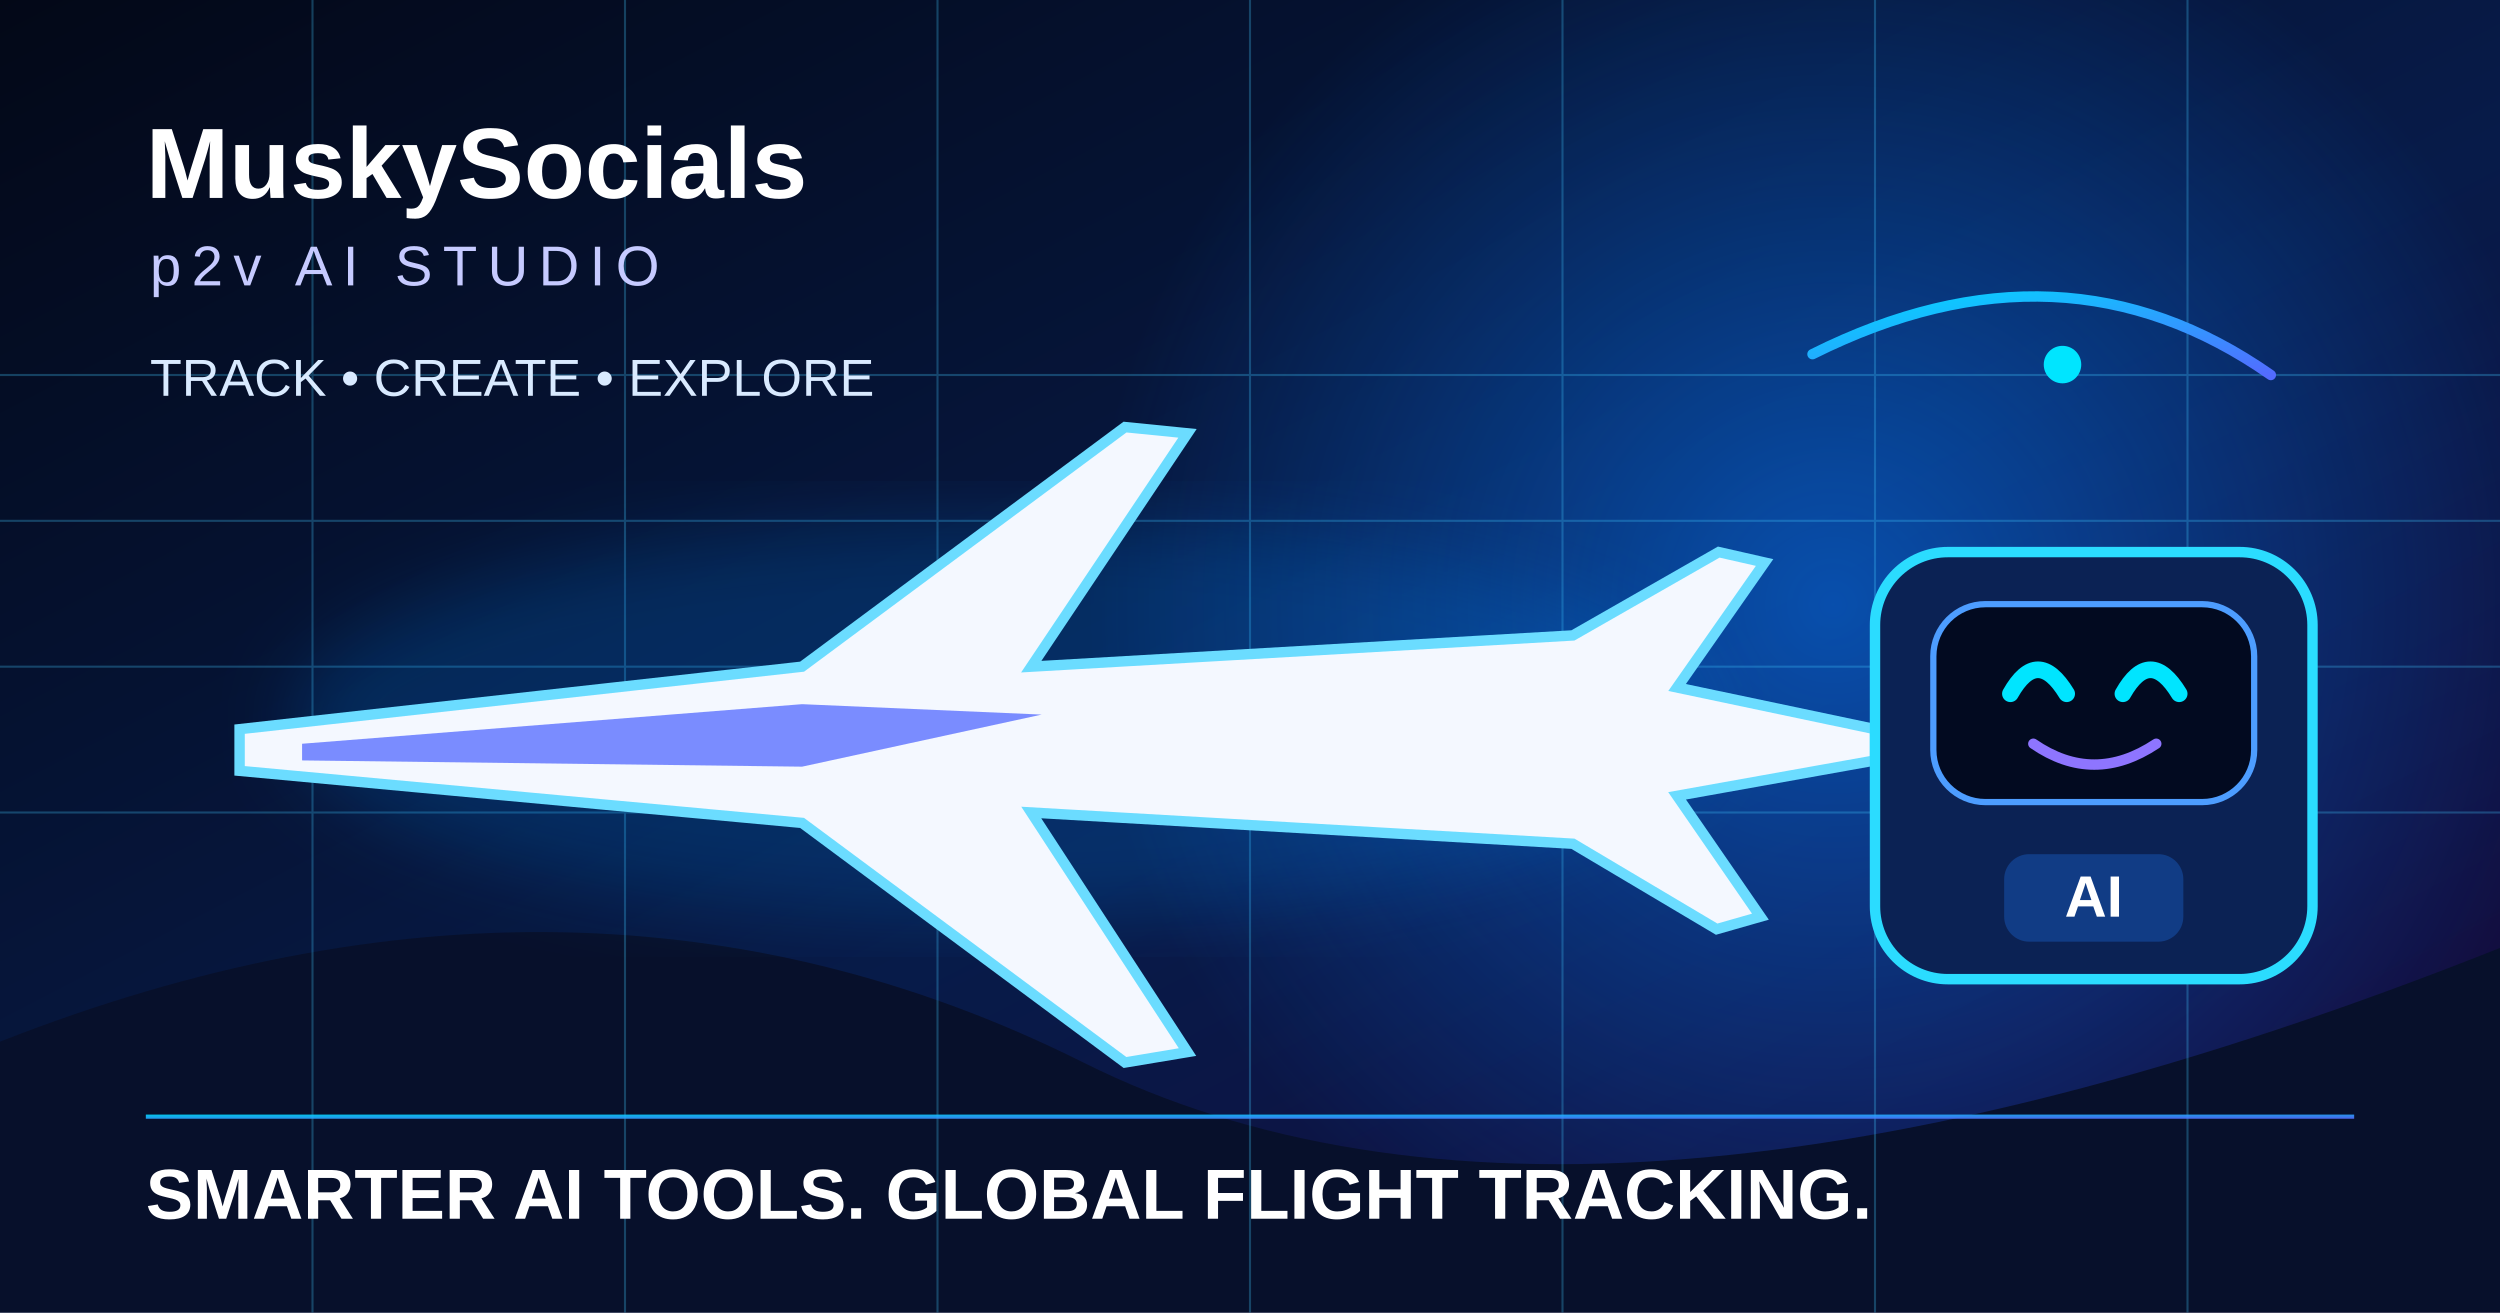
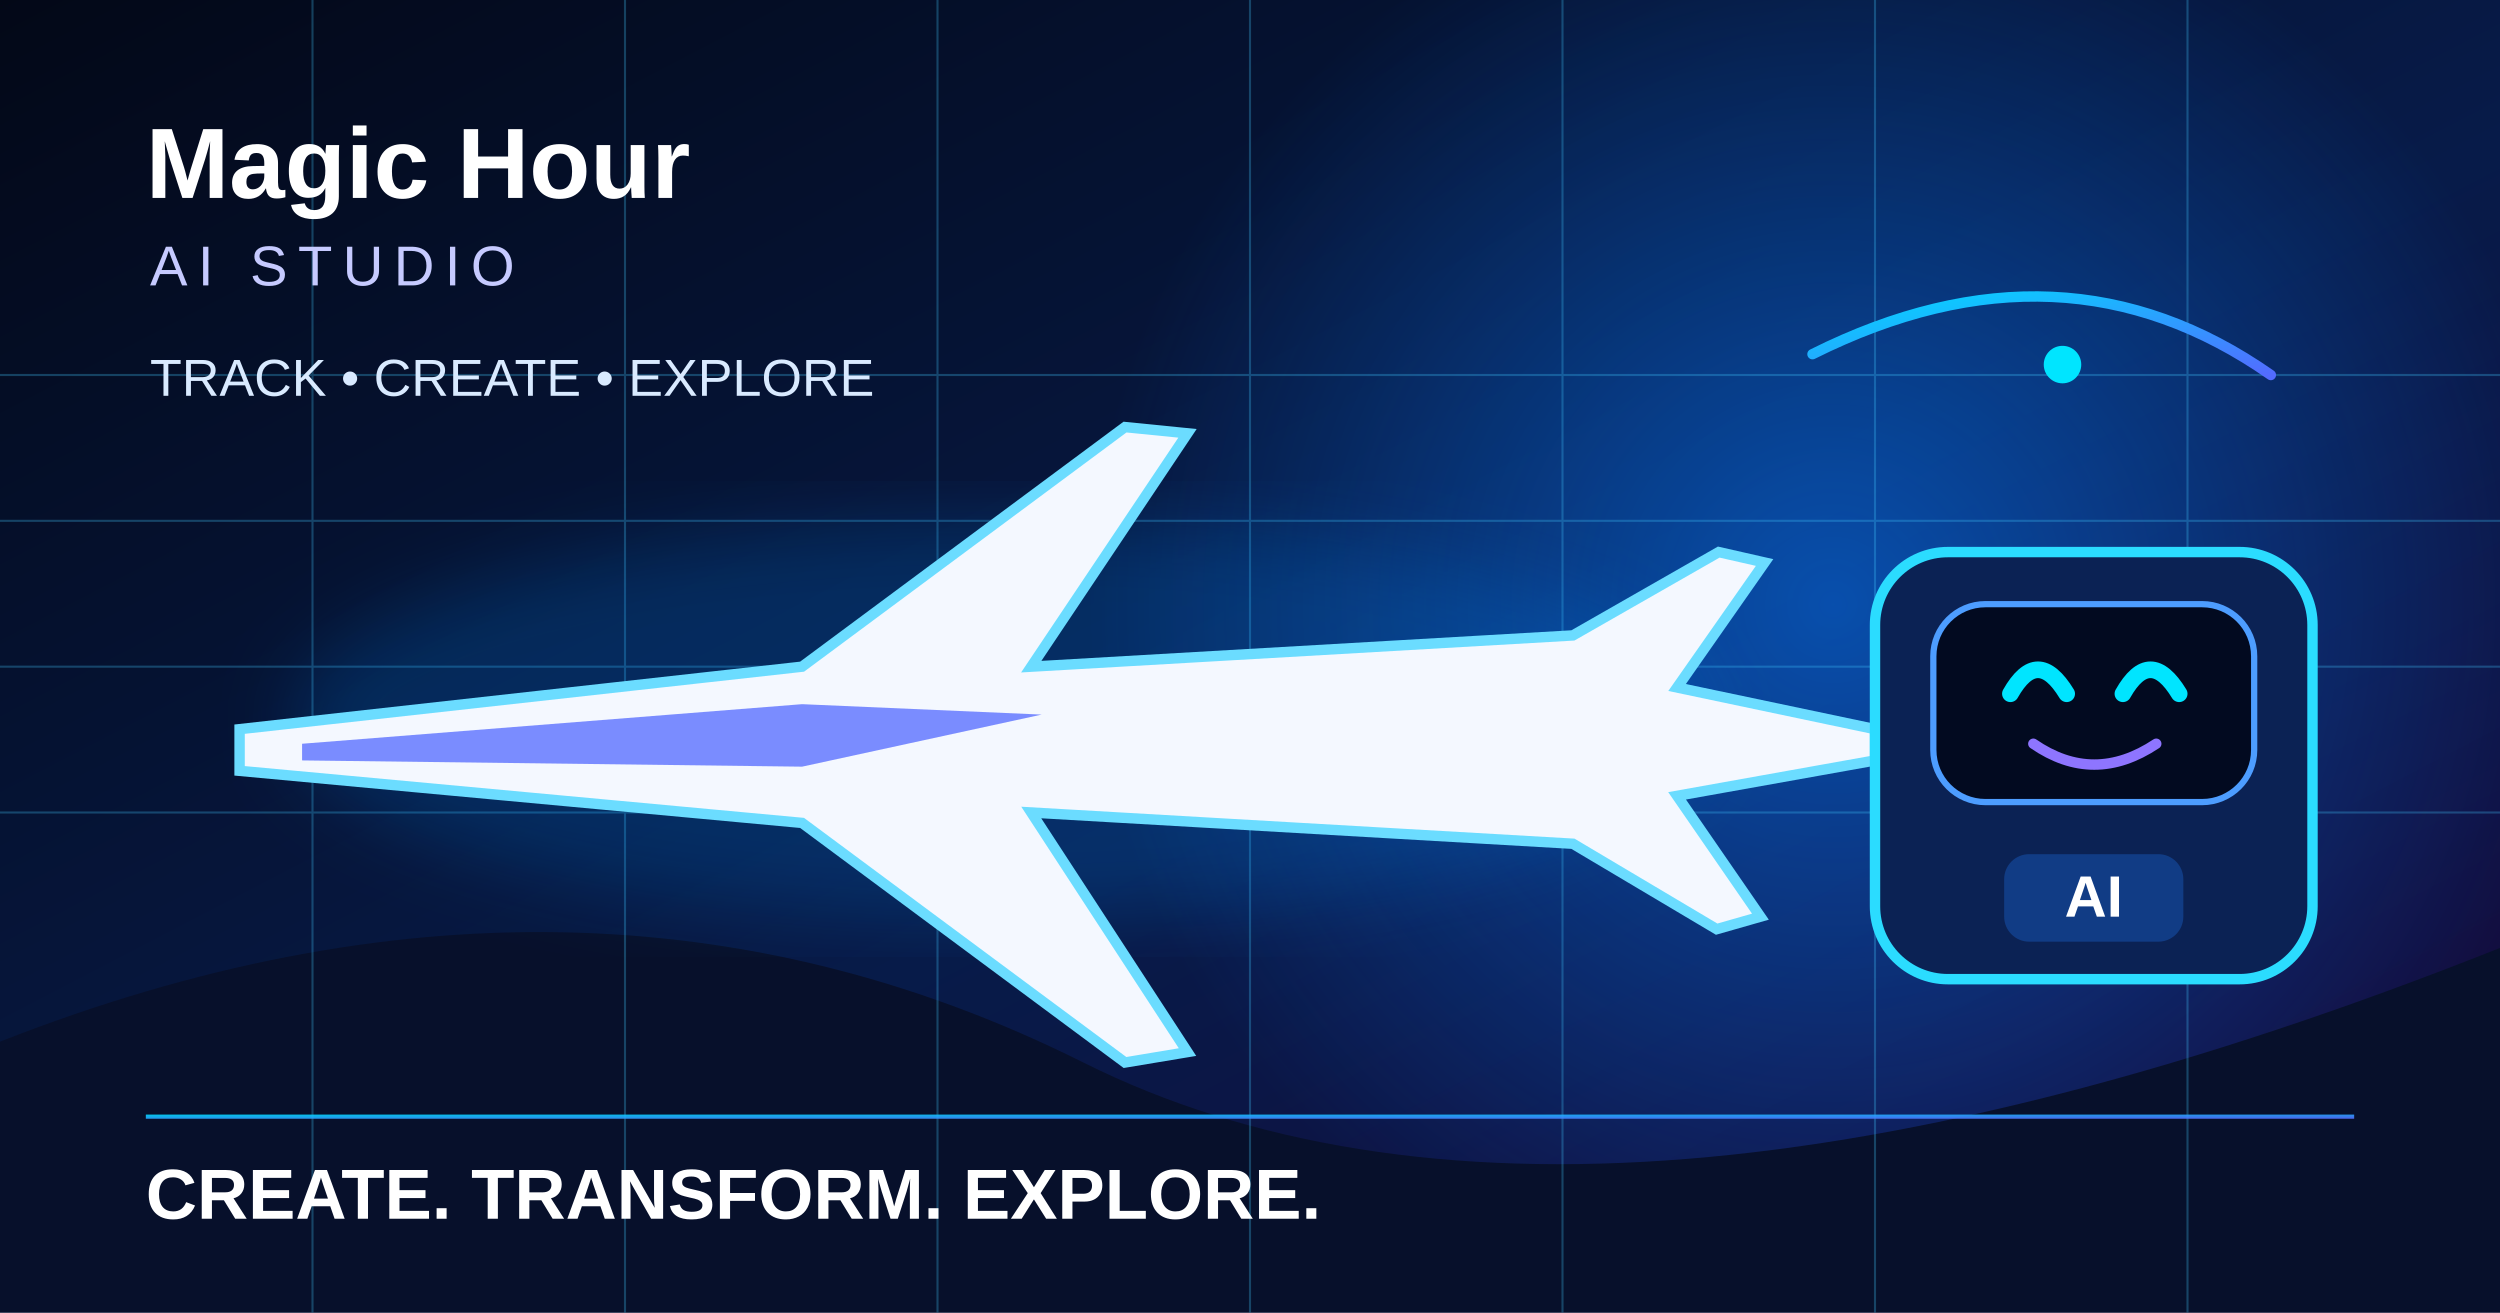
<svg xmlns="http://www.w3.org/2000/svg" width="1200" height="630" viewBox="0 0 1200 630">
  <defs>
    <linearGradient id="bg" x2="1" y2="1">
      <stop stop-color="#030817" />
      <stop offset=".55" stop-color="#071b49" />
      <stop offset="1" stop-color="#17083c" />
    </linearGradient>
    <linearGradient id="blue" x2="1" y2="1">
      <stop stop-color="#00d9ff" />
      <stop offset="1" stop-color="#536bff" />
    </linearGradient>
    <linearGradient id="purple">
      <stop stop-color="#7c3cff" />
      <stop offset="1" stop-color="#d05bff" />
    </linearGradient>
    <radialGradient id="glow">
      <stop stop-color="#087bff" stop-opacity=".55" />
      <stop offset="1" stop-color="#087bff" stop-opacity="0" />
    </radialGradient>
    <filter id="shadow">
      <feGaussianBlur stdDeviation="18" />
    </filter>
  </defs>
  <rect width="1200" height="630" fill="url(#bg)" />
  <circle cx="880" cy="290" r="360" fill="url(#glow)" />
  <path d="M0 500 Q280 390 520 510 T1200 455 V630 H0Z" fill="#07102b" />
  <g opacity=".28" stroke="#42c9ff" fill="none">
    <path d="M0 180H1200M0 250H1200M0 320H1200M0 390H1200" />
    <path d="M150 0V630M300 0V630M450 0V630M600 0V630M750 0V630M900 0V630M1050 0V630" />
  </g>
-   <text x="70" y="95" fill="#fff" font-family="Arial,sans-serif" font-size="48" font-weight="700">MuskySocials</text>
-   <text x="72" y="137" fill="#c6caff" font-family="Arial,sans-serif" font-size="27" letter-spacing="5">p2v AI STUDIO</text>
+   <text x="70" y="95" fill="#fff" font-family="Arial,sans-serif" font-size="48" font-weight="700">Magic Hour</text>
+   <text x="72" y="137" fill="#c6caff" font-family="Arial,sans-serif" font-size="27" letter-spacing="5">AI STUDIO</text>
  <text x="72" y="190" fill="#d9eaff" font-family="Arial,sans-serif" font-size="25">TRACK  •  CREATE  •  EXPLORE</text>
  <ellipse cx="480" cy="345" rx="340" ry="95" fill="#008dff" opacity=".18" filter="url(#shadow)" />
  <path d="M115 350 L385 320 L540 205 L570 208 L495 320 L755 305 L825 265 L847 270 L805 330 L900 350 L900 365 L805 382 L845 440 L824 446 L755 405 L495 390 L570 505 L540 510 L385 395 L115 370Z" fill="#f4f8ff" stroke="#6bdcff" stroke-width="5" />
  <path d="M145 357L385 338L500 343L385 368L145 365Z" fill="#7a8cff" />
  <path d="M870 170 Q990 110 1090 180" stroke="url(#blue)" stroke-width="5" fill="none" stroke-linecap="round" />
  <circle cx="990" cy="175" r="9" fill="#00e5ff" />
  <g transform="translate(900 265)">
    <rect x="0" y="0" width="210" height="205" rx="35" fill="#0b2254" stroke="#2bdcff" stroke-width="5" />
    <rect x="28" y="25" width="154" height="95" rx="25" fill="#020a20" stroke="#4d9dff" stroke-width="3" />
    <path d="M65 68 Q78 45 92 68 M119 68 Q132 45 146 68" stroke="#00e5ff" stroke-width="8" fill="none" stroke-linecap="round" />
    <path d="M76 92 Q105 112 135 92" stroke="#8e75ff" stroke-width="5" fill="none" stroke-linecap="round" />
    <rect x="62" y="145" width="86" height="42" rx="12" fill="#113c85" />
    <text x="105" y="175" text-anchor="middle" fill="#fff" font-family="Arial,sans-serif" font-size="28" font-weight="700">AI</text>
  </g>
  <rect x="70" y="535" width="1060" height="2" fill="url(#blue)" opacity=".9" />
-   <text x="70" y="585" fill="#fff" font-family="Arial,sans-serif" font-size="34" font-weight="700">SMARTER AI TOOLS. GLOBAL FLIGHT TRACKING.</text>
+   <text x="70" y="585" fill="#fff" font-family="Arial,sans-serif" font-size="34" font-weight="700">CREATE. TRANSFORM. EXPLORE.</text>
</svg>
